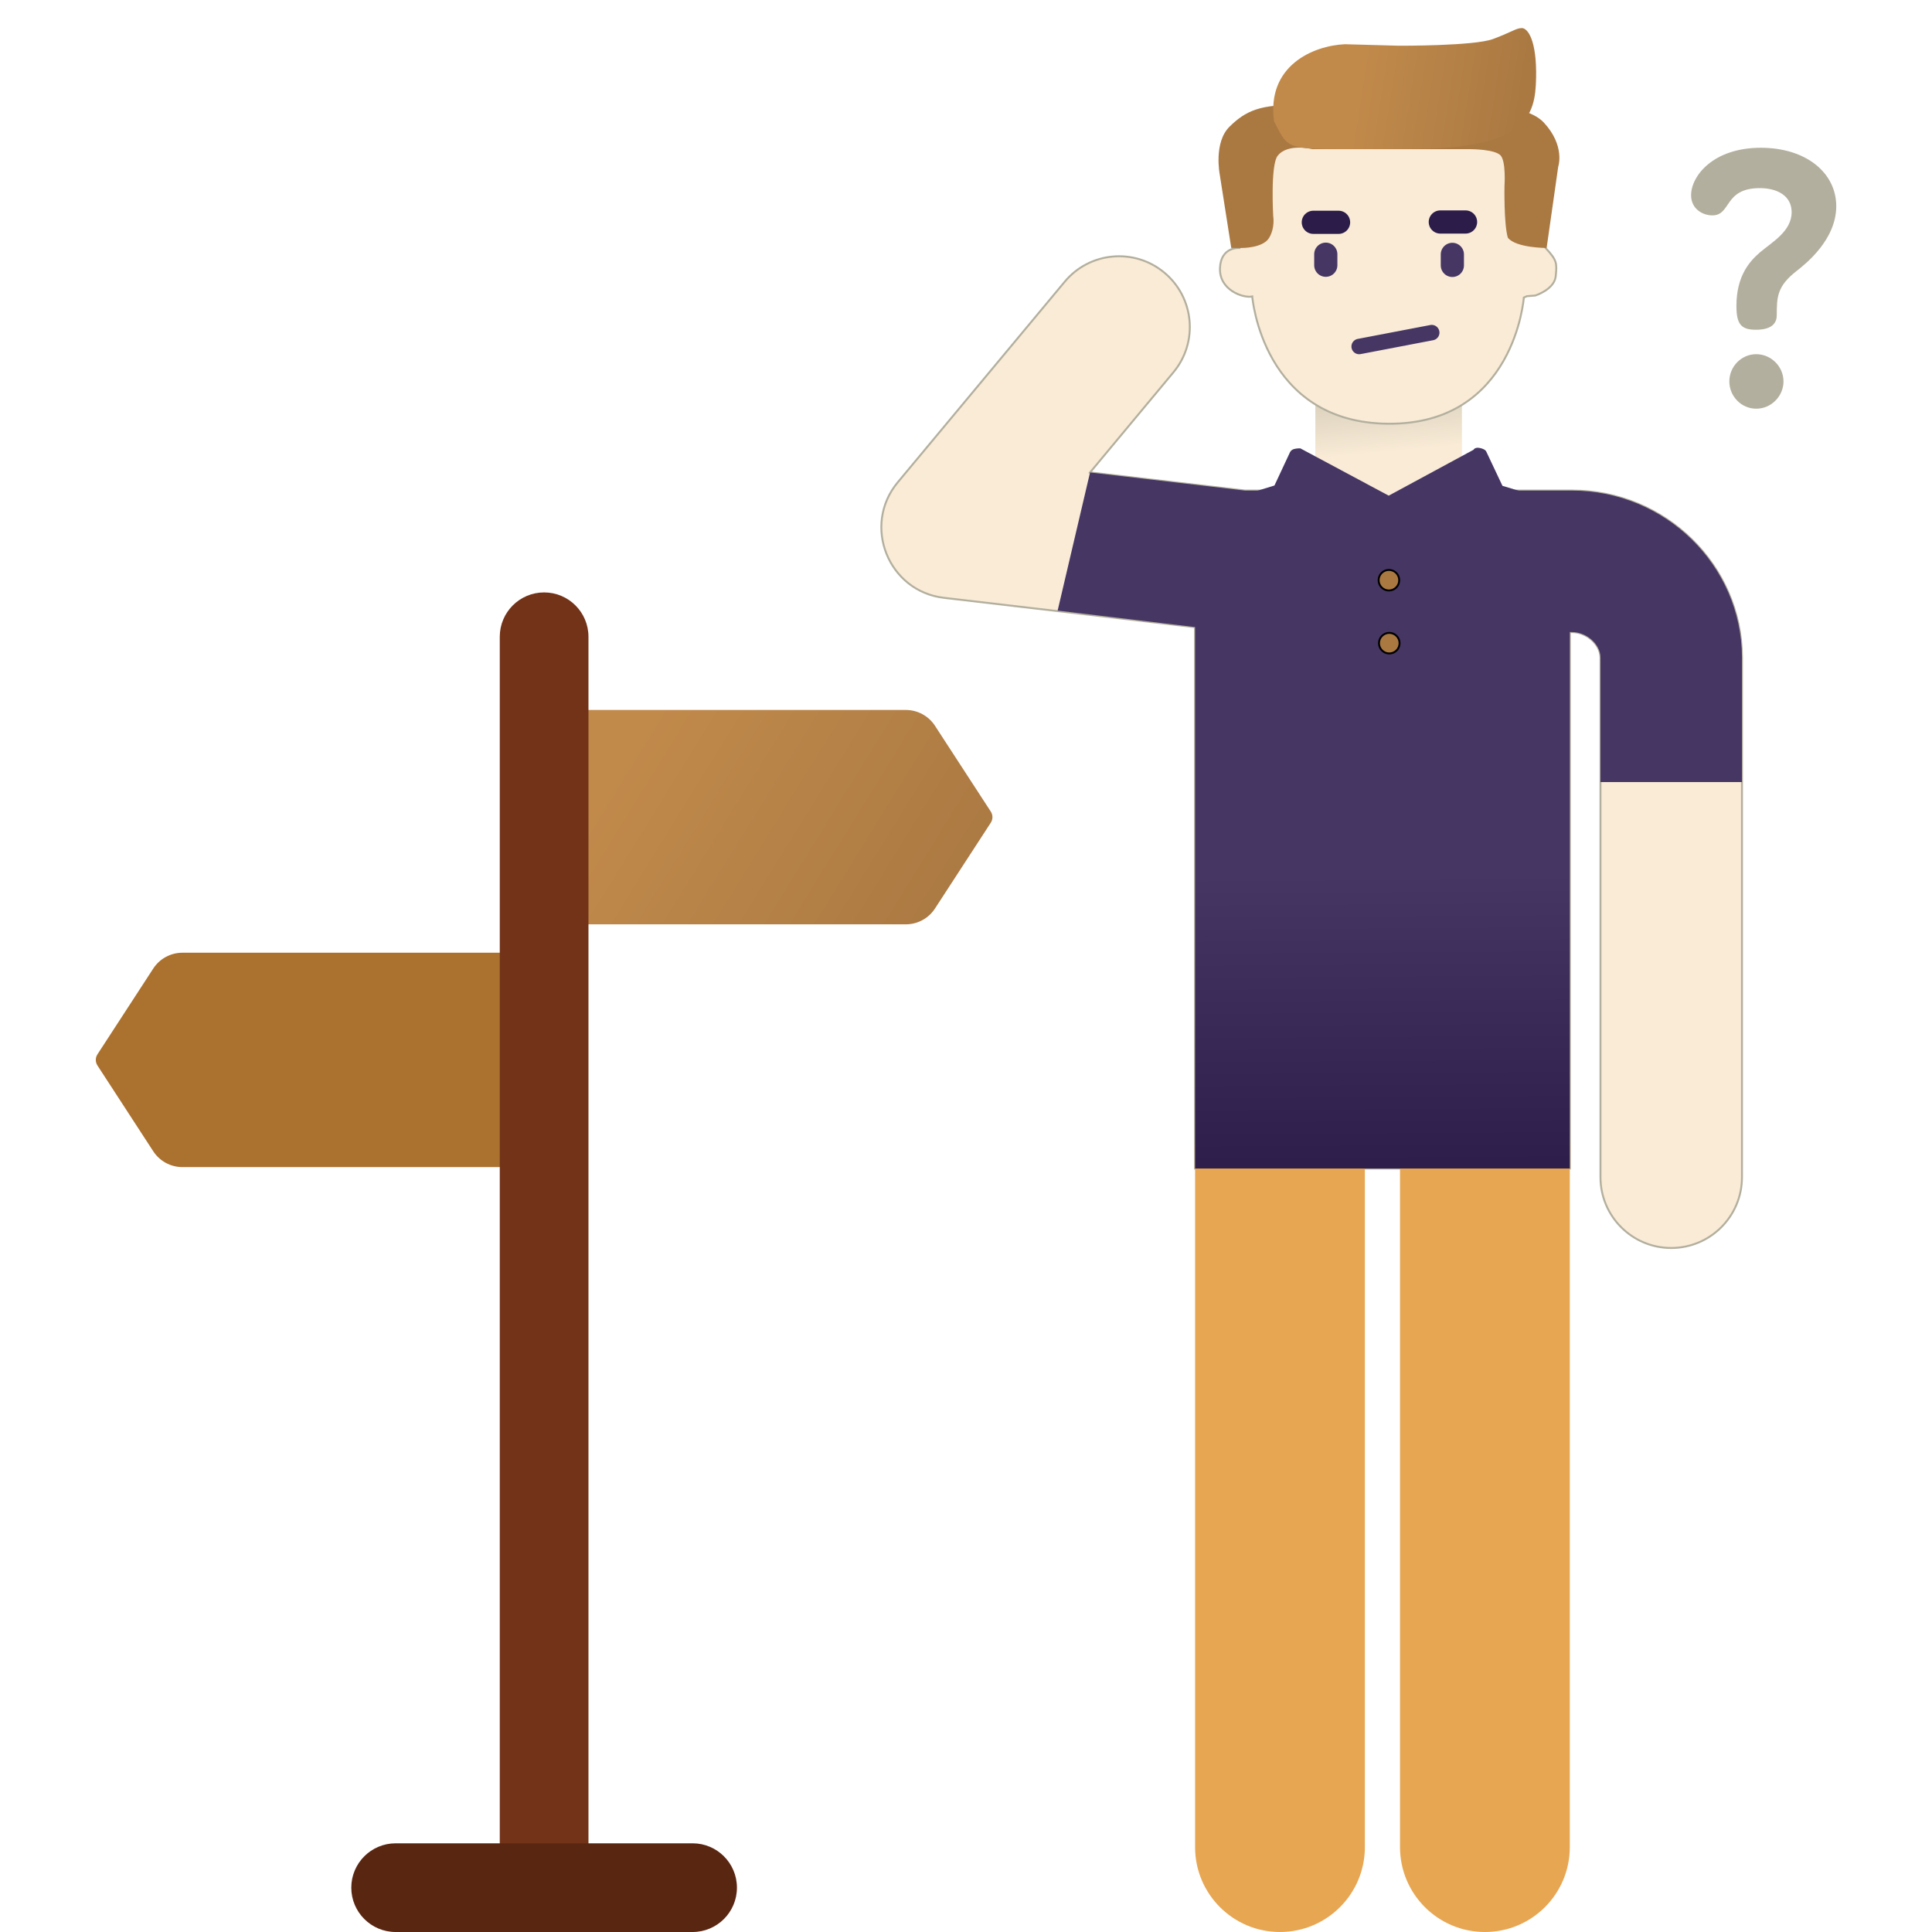
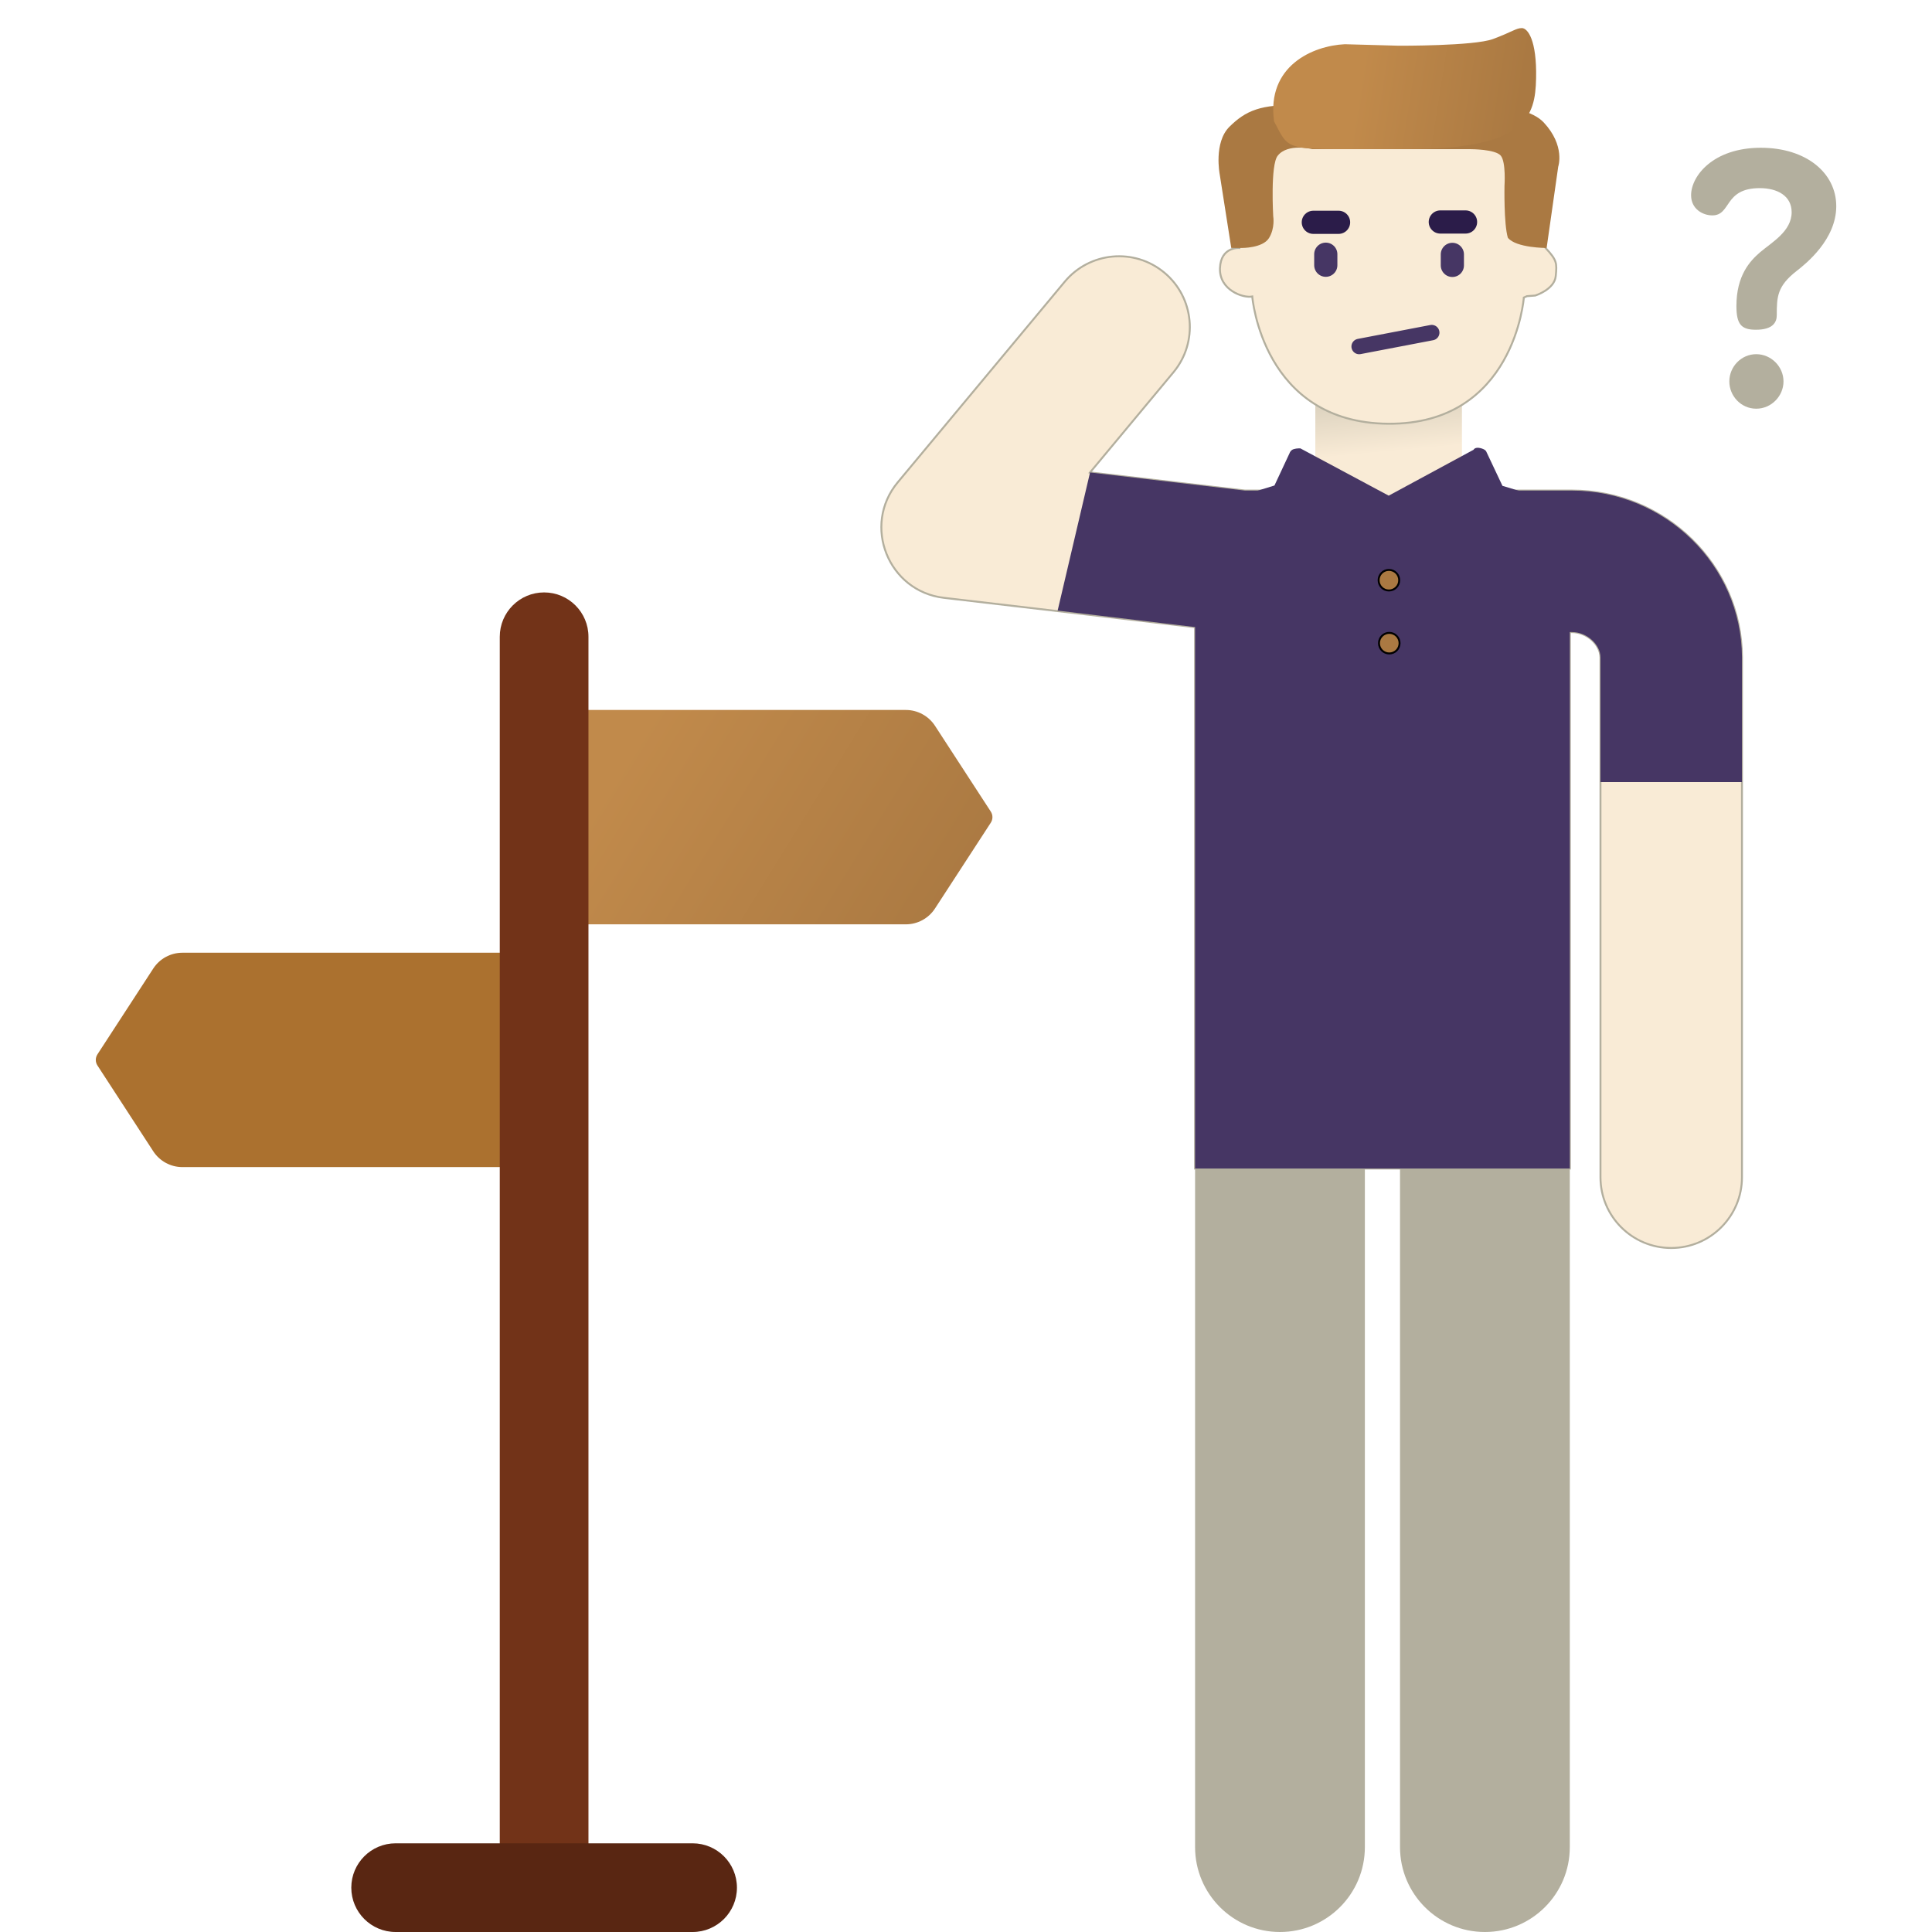
<svg xmlns="http://www.w3.org/2000/svg" xmlns:xlink="http://www.w3.org/1999/xlink" x="0pt" y="0pt" width="1000pt" height="1000pt" viewBox="0 0 1000 1000">
  <g id="1">
    <clipPath id="3">
      <use xlink:href="#2" />
      <path id="2" d="M34.534,69.043 C34.534,69.043,965.492,69.043,965.492,69.043 C965.492,69.043,965.492,1000,965.492,1000 C965.492,1000,34.534,1000,34.534,1000 C34.534,1000,34.534,69.043,34.534,69.043 z" />
    </clipPath>
    <g id="4" style="clip-path:url(#3);">
      <g id="5">
        <defs>
          <g id="6">
            <defs>
              <path id="7" d="M901.641,404.813 C901.641,404.813,901.641,404.813,901.641,404.813 C901.641,383.255,901.641,361.697,901.641,340.139 C901.401,292.598,861.923,253.921,813.635,253.921 C776.849,253.921,679.81,253.921,644.392,253.921 C617.663,250.796,590.935,247.67,564.207,244.544 C564.207,244.544,607.373,192.685,607.373,192.685 C620.31,177.143,618.199,154.054,602.655,141.115 C587.105,128.178,564.022,130.289,551.083,145.834 C522.282,180.435,493.481,215.036,464.68,249.637 C446.101,271.96,459.744,306.062,488.572,309.433 C531.905,314.5,575.238,319.567,618.57,324.634 C618.57,324.634,618.57,604.834,618.57,604.834 C683.222,604.834,747.874,604.834,812.526,604.834 C812.526,604.834,812.526,327.154,812.526,327.154 C812.895,327.154,813.264,327.154,813.633,327.154 C821.33,327.154,828.37,333.518,828.405,340.322 C828.405,361.819,828.405,383.316,828.405,404.813 C828.405,472.988,828.405,541.163,828.405,609.338 C828.405,629.561,844.8,645.956,865.023,645.956 C885.246,645.956,901.641,629.563,901.641,609.338 C901.641,609.338,901.641,404.813,901.641,404.813 z" />
            </defs>
            <use xlink:href="#7" style="fill:#f9ebd6;fill-opacity:1;fill-rule:evenodd;opacity:1;stroke:none;" />
            <use xlink:href="#7" style="fill:none;opacity:1;stroke:#b3af9e;stroke-linecap:butt;stroke-linejoin:miter;stroke-miterlimit:10;stroke-opacity:1;stroke-width:1;" />
          </g>
        </defs>
        <use xlink:href="#6" />
      </g>
      <g id="8">
        <defs>
          <g id="9">
            <defs>
              <path id="10" d="M724.645,590.693 C724.645,712.482,724.645,834.271,724.645,956.06 C724.645,980.328,744.317,1000,768.585,1000 C792.854,1000,812.526,980.326,812.526,956.059 C812.526,956.059,812.526,590.693,812.526,590.693 C812.526,590.693,724.645,590.693,724.645,590.693 z" />
            </defs>
-             <use xlink:href="#10" style="fill:#e7a652;fill-opacity:1;fill-rule:evenodd;opacity:1;stroke:none;" />
+             <use xlink:href="#10" style="fill:#b3af9e;fill-opacity:1;fill-rule:evenodd;opacity:1;stroke:none;" />
          </g>
        </defs>
        <use xlink:href="#9" />
        <defs>
          <g id="11">
            <defs>
              <path id="12" d="M618.572,590.693 C618.572,712.482,618.572,834.271,618.572,956.06 C618.572,980.328,638.244,1000,662.512,1000 C686.781,1000,706.453,980.326,706.453,956.059 C706.453,956.059,706.453,590.693,706.453,590.693 C706.453,590.693,618.572,590.693,618.572,590.693 z" />
            </defs>
-             <use xlink:href="#12" style="fill:#e7a652;fill-opacity:1;fill-rule:evenodd;opacity:1;stroke:none;" />
+             <use xlink:href="#12" style="fill:#b3af9e;fill-opacity:1;fill-rule:evenodd;opacity:1;stroke:none;" />
          </g>
        </defs>
        <use xlink:href="#11" />
      </g>
-       <linearGradient x1="717.224" y1="614.674" x2="716.161" y2="452.478" gradientUnits="userSpaceOnUse" id="15">
-         <stop style="stop-color:#2b1c49;stop-opacity:1;" />
-         <stop offset="1" style="stop-color:#463664;stop-opacity:1;" />
-       </linearGradient>
      <defs>
        <g id="13">
          <defs>
            <path id="14" d="M901.641,404.813 C901.641,383.255,901.641,361.697,901.641,340.138 C901.401,292.598,861.923,253.921,813.635,253.921 C792.186,253.921,770.737,253.921,749.288,253.921 C749.288,253.923,749.288,253.925,749.288,253.927 C750.112,272.315,682.015,272.375,681.19,253.927 C681.19,253.925,681.19,253.923,681.19,253.921 C668.924,253.921,656.658,253.921,644.391,253.921 C617.663,250.796,590.935,247.67,564.207,244.544 C558.615,268.378,553.024,292.211,547.432,316.045 C571.145,318.888,594.859,321.732,618.572,324.576 C618.572,324.576,618.572,604.834,618.572,604.834 C683.224,604.834,747.876,604.834,812.527,604.834 C812.527,604.834,812.527,327.154,812.527,327.154 C812.897,327.154,813.266,327.154,813.635,327.154 C821.332,327.154,828.372,333.518,828.406,340.322 C828.406,361.819,828.406,383.316,828.406,404.813 C828.406,404.813,901.641,404.813,901.641,404.813 z" />
          </defs>
-           <use xlink:href="#14" style="fill:url(#15);fill-opacity:1;fill-rule:evenodd;opacity:1;stroke:none;" />
+           <use xlink:href="#14" style="fill:#463664;fill-opacity:1;fill-rule:evenodd;opacity:1;stroke:none;" />
        </g>
      </defs>
      <use xlink:href="#13" />
-       <linearGradient x1="483.301" y1="496.685" x2="320.636" y2="396.209" gradientUnits="userSpaceOnUse" id="18">
+       <linearGradient x1="483.301" y1="496.685" x2="320.636" y2="396.209" gradientUnits="userSpaceOnUse" id="17">
        <stop style="stop-color:#aa7942;stop-opacity:1;" />
        <stop offset="1" style="stop-color:#c18a4b;stop-opacity:1;" />
      </linearGradient>
      <defs>
-         <g id="16">
-           <defs>
-             <path id="17" d="M483.947,470.245 C480.625,475.353,474.945,478.435,468.851,478.435 C468.851,478.435,281.634,478.435,281.634,478.435 C281.634,478.435,281.634,367.476,281.634,367.476 C344.04,367.476,406.446,367.476,468.851,367.476 C474.945,367.476,480.625,370.558,483.947,375.666 C493.575,390.468,503.202,405.27,512.83,420.072 C513.97,421.825,513.97,424.086,512.83,425.839 C512.83,425.839,483.947,470.245,483.947,470.245 z" />
-           </defs>
-           <use xlink:href="#17" style="fill:url(#18);fill-opacity:1;fill-rule:evenodd;opacity:1;stroke:none;" />
-         </g>
-       </defs>
-       <use xlink:href="#16" />
-       <defs>
-         <g id="19">
-           <defs>
-             <path id="20" d="M79.324,595.899 C82.646,601.007,88.326,604.089,94.419,604.089 C156.825,604.089,219.231,604.089,281.636,604.089 C281.636,567.102,281.636,530.116,281.636,493.13 C281.636,493.13,94.419,493.13,94.419,493.13 C88.326,493.13,82.646,496.212,79.324,501.32 C79.324,501.32,50.439,545.726,50.439,545.726 C49.299,547.478,49.299,549.74,50.439,551.493 C50.439,551.493,79.324,595.899,79.324,595.899 z" />
-           </defs>
-           <use xlink:href="#20" style="fill:#ab712f;fill-opacity:1;fill-rule:evenodd;opacity:1;stroke:none;" />
-         </g>
-       </defs>
-       <use xlink:href="#19" />
-       <defs>
-         <g id="21">
-           <defs>
-             <path id="22" d="M304.587,976.273 C304.587,976.273,304.587,329.587,304.587,329.587 C304.587,316.912,294.31,306.635,281.634,306.635 C268.959,306.635,258.682,316.912,258.682,329.587 C258.682,545.149,258.682,760.711,258.682,976.273 C258.682,976.273,304.587,976.273,304.587,976.273 z" />
-           </defs>
-           <use xlink:href="#22" style="fill:#723318;fill-opacity:1;fill-rule:evenodd;opacity:1;stroke:none;" />
-         </g>
-       </defs>
-       <use xlink:href="#21" />
-       <defs>
-         <g id="23">
-           <defs>
-             <path id="24" d="M358.486,1000 C358.486,1000,204.783,1000,204.783,1000 C192.108,1000,181.831,989.723,181.831,977.048 C181.831,964.373,192.108,954.096,204.783,954.096 C256.017,954.096,307.252,954.096,358.486,954.096 C371.161,954.096,381.438,964.373,381.438,977.048 C381.438,989.723,371.161,1000,358.486,1000 z" />
-           </defs>
-           <use xlink:href="#24" style="fill:#592612;fill-opacity:1;fill-rule:evenodd;opacity:1;stroke:none;" />
-         </g>
-       </defs>
-       <use xlink:href="#23" />
-       <defs>
-         <g id="25">
-           <defs>
-             <path id="26" d="M929.917,140.255 C919.839,148.136,919.655,153.634,919.655,163.164 C919.655,166.646,917.822,170.677,908.843,170.677 C901.33,170.677,898.765,167.928,898.765,158.398 C898.765,142.637,905.729,135.124,911.044,130.544 C917.091,125.413,927.353,119.733,927.353,109.837 C927.353,101.408,920.022,97.375,910.86,97.375 C892.168,97.375,896.199,111.485,886.302,111.485 C881.355,111.485,875.307,108.186,875.307,101.039 C875.307,91.144,886.669,76.483,911.409,76.483 C934.867,76.483,950.442,89.496,950.442,106.721 C950.442,123.945,934.865,136.408,929.917,140.255 z M923.137,197.431 C923.137,204.944,916.906,211.541,909.025,211.541 C901.145,211.541,895.097,204.944,895.097,197.431 C895.097,189.734,901.329,183.321,909.025,183.321 C916.722,183.321,923.137,189.736,923.137,197.431 z" />
-           </defs>
-           <use xlink:href="#26" style="fill:#b3af9e;fill-opacity:1;fill-rule:evenodd;opacity:1;stroke:none;" />
-         </g>
-       </defs>
-       <use xlink:href="#25" />
+         <g id="15">
+           <defs>
+             <path id="16" d="M483.947,470.245 C480.625,475.353,474.945,478.435,468.851,478.435 C468.851,478.435,281.634,478.435,281.634,478.435 C281.634,478.435,281.634,367.476,281.634,367.476 C344.04,367.476,406.446,367.476,468.851,367.476 C474.945,367.476,480.625,370.558,483.947,375.666 C493.575,390.468,503.202,405.27,512.83,420.072 C513.97,421.825,513.97,424.086,512.83,425.839 C512.83,425.839,483.947,470.245,483.947,470.245 z" />
+           </defs>
+           <use xlink:href="#16" style="fill:url(#17);fill-opacity:1;fill-rule:evenodd;opacity:1;stroke:none;" />
+         </g>
+       </defs>
+       <use xlink:href="#15" />
+       <defs>
+         <g id="18">
+           <defs>
+             <path id="19" d="M79.324,595.899 C82.646,601.007,88.326,604.089,94.419,604.089 C156.825,604.089,219.231,604.089,281.636,604.089 C281.636,567.102,281.636,530.116,281.636,493.13 C281.636,493.13,94.419,493.13,94.419,493.13 C88.326,493.13,82.646,496.212,79.324,501.32 C79.324,501.32,50.439,545.726,50.439,545.726 C49.299,547.478,49.299,549.74,50.439,551.493 C50.439,551.493,79.324,595.899,79.324,595.899 z" />
+           </defs>
+           <use xlink:href="#19" style="fill:#ab712f;fill-opacity:1;fill-rule:evenodd;opacity:1;stroke:none;" />
+         </g>
+       </defs>
+       <use xlink:href="#18" />
+       <defs>
+         <g id="20">
+           <defs>
+             <path id="21" d="M304.587,976.273 C304.587,976.273,304.587,329.587,304.587,329.587 C304.587,316.912,294.31,306.635,281.634,306.635 C268.959,306.635,258.682,316.912,258.682,329.587 C258.682,545.149,258.682,760.711,258.682,976.273 C258.682,976.273,304.587,976.273,304.587,976.273 z" />
+           </defs>
+           <use xlink:href="#21" style="fill:#723318;fill-opacity:1;fill-rule:evenodd;opacity:1;stroke:none;" />
+         </g>
+       </defs>
+       <use xlink:href="#20" />
+       <defs>
+         <g id="22">
+           <defs>
+             <path id="23" d="M358.486,1000 C358.486,1000,204.783,1000,204.783,1000 C192.108,1000,181.831,989.723,181.831,977.048 C181.831,964.373,192.108,954.096,204.783,954.096 C256.017,954.096,307.252,954.096,358.486,954.096 C371.161,954.096,381.438,964.373,381.438,977.048 C381.438,989.723,371.161,1000,358.486,1000 z" />
+           </defs>
+           <use xlink:href="#23" style="fill:#592612;fill-opacity:1;fill-rule:evenodd;opacity:1;stroke:none;" />
+         </g>
+       </defs>
+       <use xlink:href="#22" />
+       <defs>
+         <g id="24">
+           <defs>
+             <path id="25" d="M929.917,140.255 C919.839,148.136,919.655,153.634,919.655,163.164 C919.655,166.646,917.822,170.677,908.843,170.677 C901.33,170.677,898.765,167.928,898.765,158.398 C898.765,142.637,905.729,135.124,911.044,130.544 C917.091,125.413,927.353,119.733,927.353,109.837 C927.353,101.408,920.022,97.375,910.86,97.375 C892.168,97.375,896.199,111.485,886.302,111.485 C881.355,111.485,875.307,108.186,875.307,101.039 C875.307,91.144,886.669,76.483,911.409,76.483 C934.867,76.483,950.442,89.496,950.442,106.721 C950.442,123.945,934.865,136.408,929.917,140.255 z M923.137,197.431 C923.137,204.944,916.906,211.541,909.025,211.541 C901.145,211.541,895.097,204.944,895.097,197.431 C895.097,189.734,901.329,183.321,909.025,183.321 C916.722,183.321,923.137,189.736,923.137,197.431 z" />
+           </defs>
+           <use xlink:href="#25" style="fill:#b3af9e;fill-opacity:1;fill-rule:evenodd;opacity:1;stroke:none;" />
+         </g>
+       </defs>
+       <use xlink:href="#24" />
    </g>
-     <clipPath id="28">
-       <use xlink:href="#27" />
-       <path id="27" d="M34.534,69.043 C34.534,69.043,965.492,69.043,965.492,69.043 C965.492,69.043,965.492,1000,965.492,1000 C965.492,1000,34.534,1000,34.534,1000 C34.534,1000,34.534,69.043,34.534,69.043 z" />
+     <clipPath id="27">
+       <use xlink:href="#26" />
+       <path id="26" d="M34.534,69.043 C34.534,69.043,965.492,69.043,965.492,69.043 C965.492,69.043,965.492,1000,965.492,1000 C965.492,1000,34.534,1000,34.534,1000 C34.534,1000,34.534,69.043,34.534,69.043 z" />
    </clipPath>
-     <g id="29" style="clip-path:url(#28);" />
+     <g id="28" style="clip-path:url(#27);" />
  </g>
-   <g id="30">
-     <linearGradient x1="727.141" y1="166.257" x2="733.332" y2="232.507" gradientUnits="userSpaceOnUse" id="33">
+   <g id="29">
+     <linearGradient x1="727.141" y1="166.257" x2="733.332" y2="232.507" gradientUnits="userSpaceOnUse" id="32">
      <stop style="stop-color:#b3af9e;stop-opacity:1;" />
      <stop offset="1" style="stop-color:#f9ebd6;stop-opacity:1;" />
    </linearGradient>
    <defs>
-       <g id="31">
-         <defs>
-           <path id="32" d="M680.81,191.219 C680.81,191.219,756.696,191.219,756.696,191.219 C756.696,191.219,756.696,262.266,756.696,262.266 C756.696,262.266,680.81,262.266,680.81,262.266 C680.81,262.266,680.81,191.219,680.81,191.219 z" />
-         </defs>
-         <use xlink:href="#32" style="fill:url(#33);fill-opacity:1;fill-rule:evenodd;opacity:1;stroke:none;" />
-       </g>
-     </defs>
-     <use xlink:href="#31" />
-     <defs>
-       <g id="34">
-         <defs>
-           <path id="35" d="M799.994,128.352 C794.134,122.019,783.154,68.796,783.154,68.796 C783.154,68.796,655.678,68.796,655.678,68.796 C655.678,68.796,641.547,128.352,641.547,128.352 C641.547,128.352,631.864,127.478,631.451,138.825 C631.039,150.173,643.497,154.428,648.165,153.468 C648.165,153.468,653.319,218.915,718.65,219.327 C783.981,219.738,788.736,154.003,788.736,154.003 C788.736,154.003,790.334,153.299,790.334,153.299 C790.334,153.299,794.645,152.974,794.645,152.974 C794.645,152.974,804.564,149.854,805.245,142.96 C805.927,136.067,805.855,134.686,799.994,128.352 z" />
-         </defs>
-         <use xlink:href="#35" style="fill:#f9ebd6;fill-opacity:1;fill-rule:nonzero;opacity:1;stroke:none;" />
-         <use xlink:href="#35" style="fill:none;opacity:1;stroke:#b3af9e;stroke-linecap:butt;stroke-linejoin:miter;stroke-miterlimit:10;stroke-opacity:1;stroke-width:1;" />
-       </g>
-     </defs>
-     <use xlink:href="#34" />
-     <defs>
-       <g id="36">
-         <defs>
-           <path id="37" d="M718.769,77.213 C718.769,77.213,679.333,77.213,679.333,77.213 C679.333,77.213,666.568,73.957,661.362,80.575 C657.459,85.273,659.018,111.947,659.018,111.947 C659.018,111.947,660.074,118.003,656.813,123.239 C653.551,128.475,642.693,128.352,642.693,128.352 C642.693,128.352,637.299,128.352,637.299,128.352 C637.299,128.352,631.324,90.243,631.324,90.243 C631.324,90.243,628.088,73.763,636.386,65.578 C644.684,57.394,652.53,53.708,672.986,54.526 C693.441,55.343,750.093,54.414,750.093,54.414 C750.093,54.414,787.855,51.351,799.073,63.425 C810.291,75.498,806.532,86.281,806.532,86.281 C806.532,86.281,800.531,128.352,800.531,128.352 C800.531,128.352,784.695,128.386,780.454,123.042 C778.331,115.889,778.725,96.136,778.725,96.136 C778.725,96.136,779.556,83.97,776.818,80.592 C774.08,77.213,761.342,77.213,761.342,77.213 C761.342,77.213,718.769,77.213,718.769,77.213 z" />
-         </defs>
-         <use xlink:href="#37" style="fill:#aa7942;fill-opacity:1;fill-rule:nonzero;opacity:1;stroke:none;" />
-       </g>
-     </defs>
-     <use xlink:href="#36" />
-     <linearGradient x1="783.171" y1="78.22" x2="699.906" y2="65.084" gradientUnits="userSpaceOnUse" id="40">
+       <g id="30">
+         <defs>
+           <path id="31" d="M680.81,191.219 C680.81,191.219,756.696,191.219,756.696,191.219 C756.696,191.219,756.696,262.266,756.696,262.266 C756.696,262.266,680.81,262.266,680.81,262.266 C680.81,262.266,680.81,191.219,680.81,191.219 z" />
+         </defs>
+         <use xlink:href="#31" style="fill:url(#32);fill-opacity:1;fill-rule:evenodd;opacity:1;stroke:none;" />
+       </g>
+     </defs>
+     <use xlink:href="#30" />
+     <defs>
+       <g id="33">
+         <defs>
+           <path id="34" d="M799.994,128.352 C794.134,122.019,783.154,68.796,783.154,68.796 C783.154,68.796,655.678,68.796,655.678,68.796 C655.678,68.796,641.547,128.352,641.547,128.352 C641.547,128.352,631.864,127.478,631.451,138.825 C631.039,150.173,643.497,154.428,648.165,153.468 C648.165,153.468,653.319,218.915,718.65,219.327 C783.981,219.738,788.736,154.003,788.736,154.003 C788.736,154.003,790.334,153.299,790.334,153.299 C790.334,153.299,794.645,152.974,794.645,152.974 C794.645,152.974,804.564,149.854,805.245,142.96 C805.927,136.067,805.855,134.686,799.994,128.352 z" />
+         </defs>
+         <use xlink:href="#34" style="fill:#f9ebd6;fill-opacity:1;fill-rule:nonzero;opacity:1;stroke:none;" />
+         <use xlink:href="#34" style="fill:none;opacity:1;stroke:#b3af9e;stroke-linecap:butt;stroke-linejoin:miter;stroke-miterlimit:10;stroke-opacity:1;stroke-width:1;" />
+       </g>
+     </defs>
+     <use xlink:href="#33" />
+     <defs>
+       <g id="35">
+         <defs>
+           <path id="36" d="M718.769,77.213 C718.769,77.213,679.333,77.213,679.333,77.213 C679.333,77.213,666.568,73.957,661.362,80.575 C657.459,85.273,659.018,111.947,659.018,111.947 C659.018,111.947,660.074,118.003,656.813,123.239 C653.551,128.475,642.693,128.352,642.693,128.352 C642.693,128.352,637.299,128.352,637.299,128.352 C637.299,128.352,631.324,90.243,631.324,90.243 C631.324,90.243,628.088,73.763,636.386,65.578 C644.684,57.394,652.53,53.708,672.986,54.526 C693.441,55.343,750.093,54.414,750.093,54.414 C750.093,54.414,787.855,51.351,799.073,63.425 C810.291,75.498,806.532,86.281,806.532,86.281 C806.532,86.281,800.531,128.352,800.531,128.352 C800.531,128.352,784.695,128.386,780.454,123.042 C778.331,115.889,778.725,96.136,778.725,96.136 C778.725,96.136,779.556,83.97,776.818,80.592 C774.08,77.213,761.342,77.213,761.342,77.213 C761.342,77.213,718.769,77.213,718.769,77.213 z" />
+         </defs>
+         <use xlink:href="#36" style="fill:#aa7942;fill-opacity:1;fill-rule:nonzero;opacity:1;stroke:none;" />
+       </g>
+     </defs>
+     <use xlink:href="#35" />
+     <linearGradient x1="783.171" y1="78.22" x2="699.906" y2="65.084" gradientUnits="userSpaceOnUse" id="39">
      <stop style="stop-color:#aa7942;stop-opacity:1;" />
      <stop offset="1" style="stop-color:#c18a4b;stop-opacity:1;" />
    </linearGradient>
    <defs>
-       <g id="38">
-         <defs>
-           <path id="39" d="M724.068,23.663 C724.068,23.663,762.919,23.852,772.742,20.209 C782.565,16.565,784.715,14.536,787.703,14.536 C790.691,14.536,795.502,20.617,795.077,40.541 C794.651,60.466,790.106,77.488,727.03,77.198 C663.954,76.907,668.289,79.713,659.448,62.791 C655.508,34.108,679.496,23.666,696.084,22.887" />
-         </defs>
-         <use xlink:href="#39" style="fill:url(#40);fill-opacity:1;fill-rule:nonzero;opacity:1;stroke:none;" />
-       </g>
-     </defs>
-     <use xlink:href="#38" />
-     <defs>
-       <g id="41">
-         <defs>
-           <path id="42" d="M679.773,115.066 C679.773,115.066,692.837,115.066,692.837,115.066" />
-         </defs>
-         <use xlink:href="#42" style="fill:none;opacity:1;stroke:#2b1c49;stroke-linecap:round;stroke-linejoin:miter;stroke-miterlimit:10;stroke-opacity:1;stroke-width:12;" />
-       </g>
-     </defs>
-     <use xlink:href="#41" />
-     <defs>
-       <g id="43">
-         <defs>
-           <path id="44" d="M745.501,114.903 C745.501,114.903,758.564,114.903,758.564,114.903" />
-         </defs>
-         <use xlink:href="#44" style="fill:none;opacity:1;stroke:#2b1c49;stroke-linecap:round;stroke-linejoin:miter;stroke-miterlimit:10;stroke-opacity:1;stroke-width:12;" />
-       </g>
-     </defs>
-     <use xlink:href="#43" />
-     <defs>
-       <g id="45">
-         <defs>
-           <path id="46" d="M751.738,131.668 C751.738,131.668,751.738,137.369,751.738,137.369" />
-         </defs>
-         <use xlink:href="#46" style="fill:none;opacity:1;stroke:#463664;stroke-linecap:round;stroke-linejoin:miter;stroke-miterlimit:10;stroke-opacity:1;stroke-width:12;" />
-       </g>
-     </defs>
-     <use xlink:href="#45" />
-     <defs>
-       <g id="47">
-         <defs>
-           <path id="48" d="M686.223,131.58 C686.223,131.58,686.223,137.281,686.223,137.281" />
-         </defs>
-         <use xlink:href="#48" style="fill:none;opacity:1;stroke:#463664;stroke-linecap:round;stroke-linejoin:miter;stroke-miterlimit:10;stroke-opacity:1;stroke-width:12;" />
-       </g>
-     </defs>
-     <use xlink:href="#47" />
-     <defs>
-       <g id="49">
-         <defs>
-           <path id="50" d="M722.83,355.079 C722.83,355.079,588.15,304.157,588.437,293.668 C588.519,290.649,588.668,287.903,593.787,279.679 C598.569,271.995,601.014,270.52,606.962,268.241 C617.299,264.28,659.654,251.294,659.654,251.294 C659.654,251.294,667.513,234.489,667.513,234.489 C667.513,234.489,667.982,232.984,669.606,232.477 C671.23,231.969,673.084,232.085,673.084,232.085 C673.084,232.085,718.789,256.551,718.789,256.551 C718.789,256.551,762.695,232.808,762.695,232.808 C762.695,232.808,763.359,231.294,766.091,231.904 C768.823,232.515,769.247,233.637,769.247,233.637 C769.247,233.637,777.67,251.466,777.67,251.466 C777.67,251.466,812.856,261.909,825.344,266.242 C828.847,267.458,835.461,270.137,841.024,275.904 C846.586,281.671,849.183,296.849,849.183,296.849 C849.183,296.849,722.83,355.079,722.83,355.079 z" />
-         </defs>
-         <use xlink:href="#50" style="fill:#463664;fill-opacity:1;fill-rule:nonzero;opacity:1;stroke:none;" />
-       </g>
-     </defs>
-     <use xlink:href="#49" />
-     <defs>
-       <g id="51">
-         <defs>
-           <path id="52" d="M718.903,294.984 C721.845,294.984,724.231,297.369,724.231,300.311 C724.231,303.254,721.845,305.639,718.903,305.639 C715.961,305.639,713.575,303.254,713.575,300.311 C713.575,297.369,715.961,294.984,718.903,294.984 z" />
-         </defs>
-         <use xlink:href="#52" style="fill:#aa7942;fill-opacity:1;fill-rule:evenodd;opacity:1;stroke:none;" />
-         <use xlink:href="#52" style="fill:none;opacity:1;stroke:#000000;stroke-linecap:butt;stroke-linejoin:miter;stroke-miterlimit:10;stroke-opacity:1;stroke-width:1;" />
-       </g>
-     </defs>
-     <use xlink:href="#51" />
-     <defs>
-       <g id="53">
-         <defs>
-           <path id="54" d="M719.086,327.576 C722.029,327.576,724.414,329.961,724.414,332.904 C724.414,335.846,722.029,338.232,719.086,338.232 C716.144,338.232,713.758,335.846,713.758,332.904 C713.758,329.961,716.144,327.576,719.086,327.576 z" />
-         </defs>
-         <use xlink:href="#54" style="fill:#aa7942;fill-opacity:1;fill-rule:evenodd;opacity:1;stroke:none;" />
-         <use xlink:href="#54" style="fill:none;opacity:1;stroke:#000000;stroke-linecap:butt;stroke-linejoin:miter;stroke-miterlimit:10;stroke-opacity:1;stroke-width:1;" />
-       </g>
-     </defs>
-     <use xlink:href="#53" />
-     <defs>
-       <g id="55">
-         <defs>
-           <path id="56" d="M703.498,179.35 C703.498,179.35,741.059,172.161,741.059,172.161" />
-         </defs>
-         <use xlink:href="#56" style="fill:none;opacity:1;stroke:#463664;stroke-linecap:round;stroke-linejoin:miter;stroke-miterlimit:10;stroke-opacity:1;stroke-width:8;" />
-       </g>
-     </defs>
-     <use xlink:href="#55" />
+       <g id="37">
+         <defs>
+           <path id="38" d="M724.068,23.663 C724.068,23.663,762.919,23.852,772.742,20.209 C782.565,16.565,784.715,14.536,787.703,14.536 C790.691,14.536,795.502,20.617,795.077,40.541 C794.651,60.466,790.106,77.488,727.03,77.198 C663.954,76.907,668.289,79.713,659.448,62.791 C655.508,34.108,679.496,23.666,696.084,22.887" />
+         </defs>
+         <use xlink:href="#38" style="fill:url(#39);fill-opacity:1;fill-rule:nonzero;opacity:1;stroke:none;" />
+       </g>
+     </defs>
+     <use xlink:href="#37" />
+     <defs>
+       <g id="40">
+         <defs>
+           <path id="41" d="M679.773,115.066 C679.773,115.066,692.837,115.066,692.837,115.066" />
+         </defs>
+         <use xlink:href="#41" style="fill:none;opacity:1;stroke:#2b1c49;stroke-linecap:round;stroke-linejoin:miter;stroke-miterlimit:10;stroke-opacity:1;stroke-width:12;" />
+       </g>
+     </defs>
+     <use xlink:href="#40" />
+     <defs>
+       <g id="42">
+         <defs>
+           <path id="43" d="M745.501,114.903 C745.501,114.903,758.564,114.903,758.564,114.903" />
+         </defs>
+         <use xlink:href="#43" style="fill:none;opacity:1;stroke:#2b1c49;stroke-linecap:round;stroke-linejoin:miter;stroke-miterlimit:10;stroke-opacity:1;stroke-width:12;" />
+       </g>
+     </defs>
+     <use xlink:href="#42" />
+     <defs>
+       <g id="44">
+         <defs>
+           <path id="45" d="M751.738,131.668 C751.738,131.668,751.738,137.369,751.738,137.369" />
+         </defs>
+         <use xlink:href="#45" style="fill:none;opacity:1;stroke:#463664;stroke-linecap:round;stroke-linejoin:miter;stroke-miterlimit:10;stroke-opacity:1;stroke-width:12;" />
+       </g>
+     </defs>
+     <use xlink:href="#44" />
+     <defs>
+       <g id="46">
+         <defs>
+           <path id="47" d="M686.223,131.58 C686.223,131.58,686.223,137.281,686.223,137.281" />
+         </defs>
+         <use xlink:href="#47" style="fill:none;opacity:1;stroke:#463664;stroke-linecap:round;stroke-linejoin:miter;stroke-miterlimit:10;stroke-opacity:1;stroke-width:12;" />
+       </g>
+     </defs>
+     <use xlink:href="#46" />
+     <defs>
+       <g id="48">
+         <defs>
+           <path id="49" d="M722.83,355.079 C722.83,355.079,588.15,304.157,588.437,293.668 C588.519,290.649,588.668,287.903,593.787,279.679 C598.569,271.995,601.014,270.52,606.962,268.241 C617.299,264.28,659.654,251.294,659.654,251.294 C659.654,251.294,667.513,234.489,667.513,234.489 C667.513,234.489,667.982,232.984,669.606,232.477 C671.23,231.969,673.084,232.085,673.084,232.085 C673.084,232.085,718.789,256.551,718.789,256.551 C718.789,256.551,762.695,232.808,762.695,232.808 C762.695,232.808,763.359,231.294,766.091,231.904 C768.823,232.515,769.247,233.637,769.247,233.637 C769.247,233.637,777.67,251.466,777.67,251.466 C777.67,251.466,812.856,261.909,825.344,266.242 C828.847,267.458,835.461,270.137,841.024,275.904 C846.586,281.671,849.183,296.849,849.183,296.849 C849.183,296.849,722.83,355.079,722.83,355.079 z" />
+         </defs>
+         <use xlink:href="#49" style="fill:#463664;fill-opacity:1;fill-rule:nonzero;opacity:1;stroke:none;" />
+       </g>
+     </defs>
+     <use xlink:href="#48" />
+     <defs>
+       <g id="50">
+         <defs>
+           <path id="51" d="M718.903,294.984 C721.845,294.984,724.231,297.369,724.231,300.311 C724.231,303.254,721.845,305.639,718.903,305.639 C715.961,305.639,713.575,303.254,713.575,300.311 C713.575,297.369,715.961,294.984,718.903,294.984 z" />
+         </defs>
+         <use xlink:href="#51" style="fill:#aa7942;fill-opacity:1;fill-rule:evenodd;opacity:1;stroke:none;" />
+         <use xlink:href="#51" style="fill:none;opacity:1;stroke:#000000;stroke-linecap:butt;stroke-linejoin:miter;stroke-miterlimit:10;stroke-opacity:1;stroke-width:1;" />
+       </g>
+     </defs>
+     <use xlink:href="#50" />
+     <defs>
+       <g id="52">
+         <defs>
+           <path id="53" d="M719.086,327.576 C722.029,327.576,724.414,329.961,724.414,332.904 C724.414,335.846,722.029,338.232,719.086,338.232 C716.144,338.232,713.758,335.846,713.758,332.904 C713.758,329.961,716.144,327.576,719.086,327.576 z" />
+         </defs>
+         <use xlink:href="#53" style="fill:#aa7942;fill-opacity:1;fill-rule:evenodd;opacity:1;stroke:none;" />
+         <use xlink:href="#53" style="fill:none;opacity:1;stroke:#000000;stroke-linecap:butt;stroke-linejoin:miter;stroke-miterlimit:10;stroke-opacity:1;stroke-width:1;" />
+       </g>
+     </defs>
+     <use xlink:href="#52" />
+     <defs>
+       <g id="54">
+         <defs>
+           <path id="55" d="M703.498,179.35 C703.498,179.35,741.059,172.161,741.059,172.161" />
+         </defs>
+         <use xlink:href="#55" style="fill:none;opacity:1;stroke:#463664;stroke-linecap:round;stroke-linejoin:miter;stroke-miterlimit:10;stroke-opacity:1;stroke-width:8;" />
+       </g>
+     </defs>
+     <use xlink:href="#54" />
  </g>
</svg>
